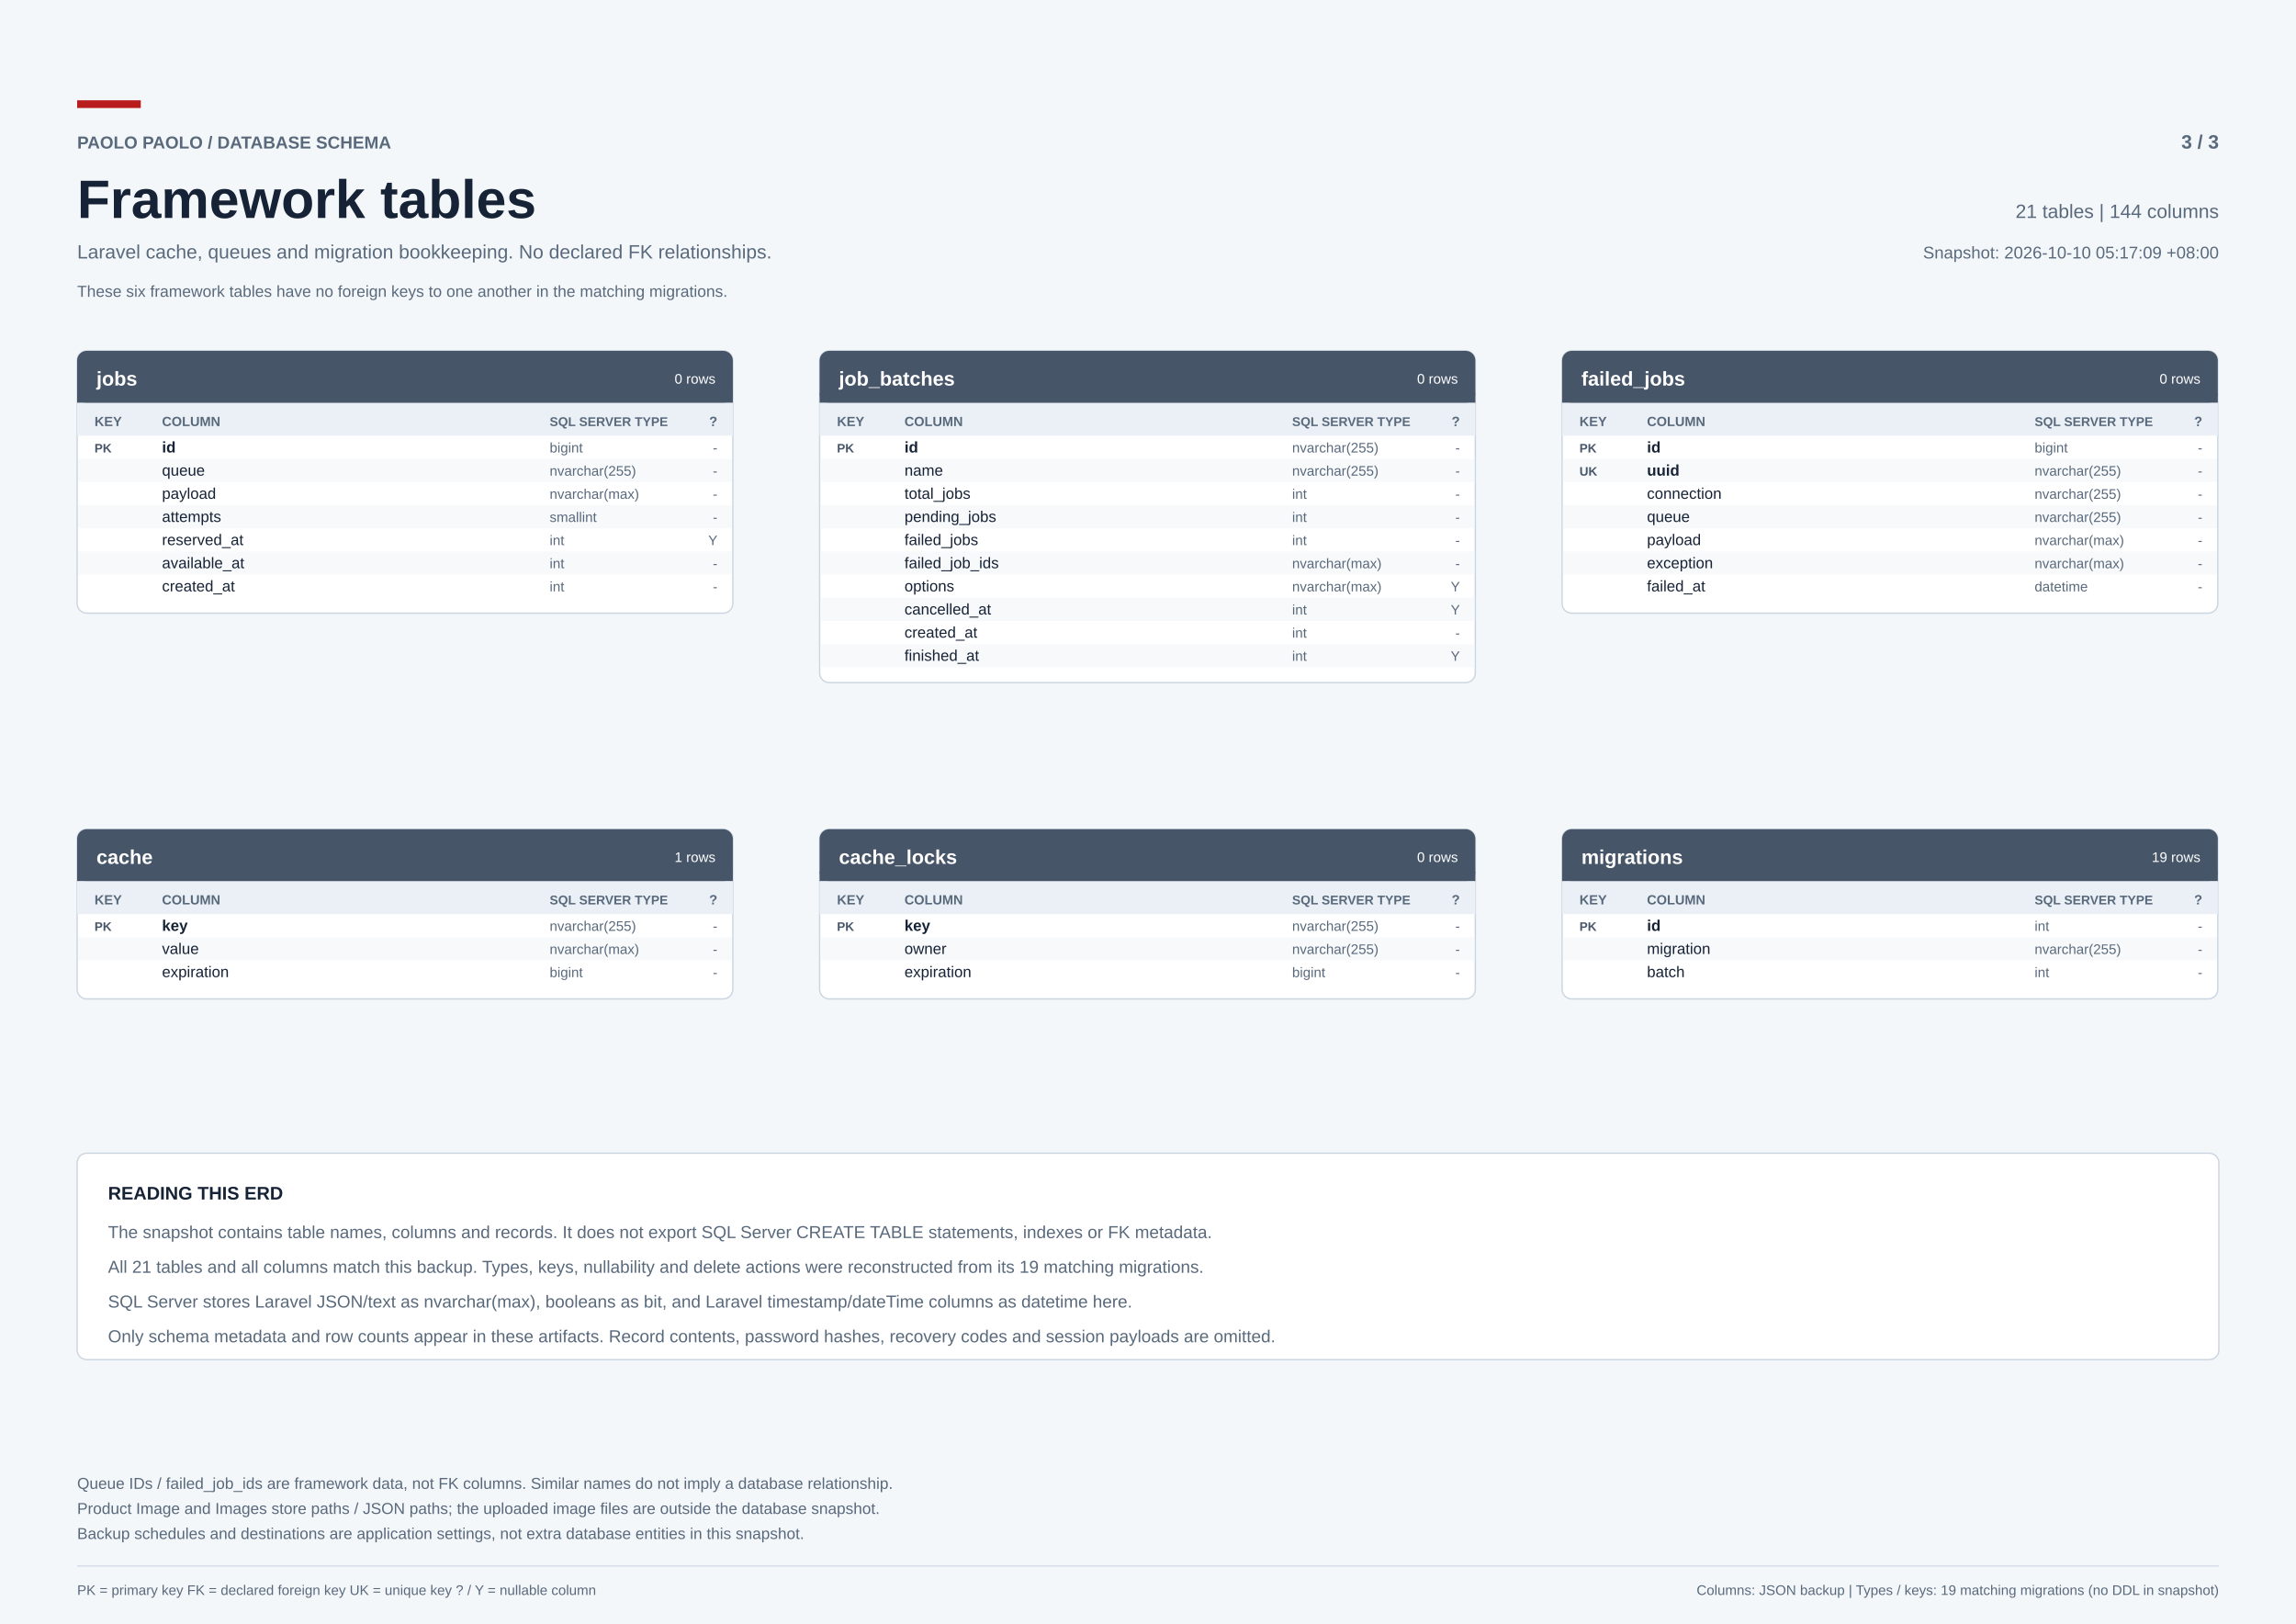
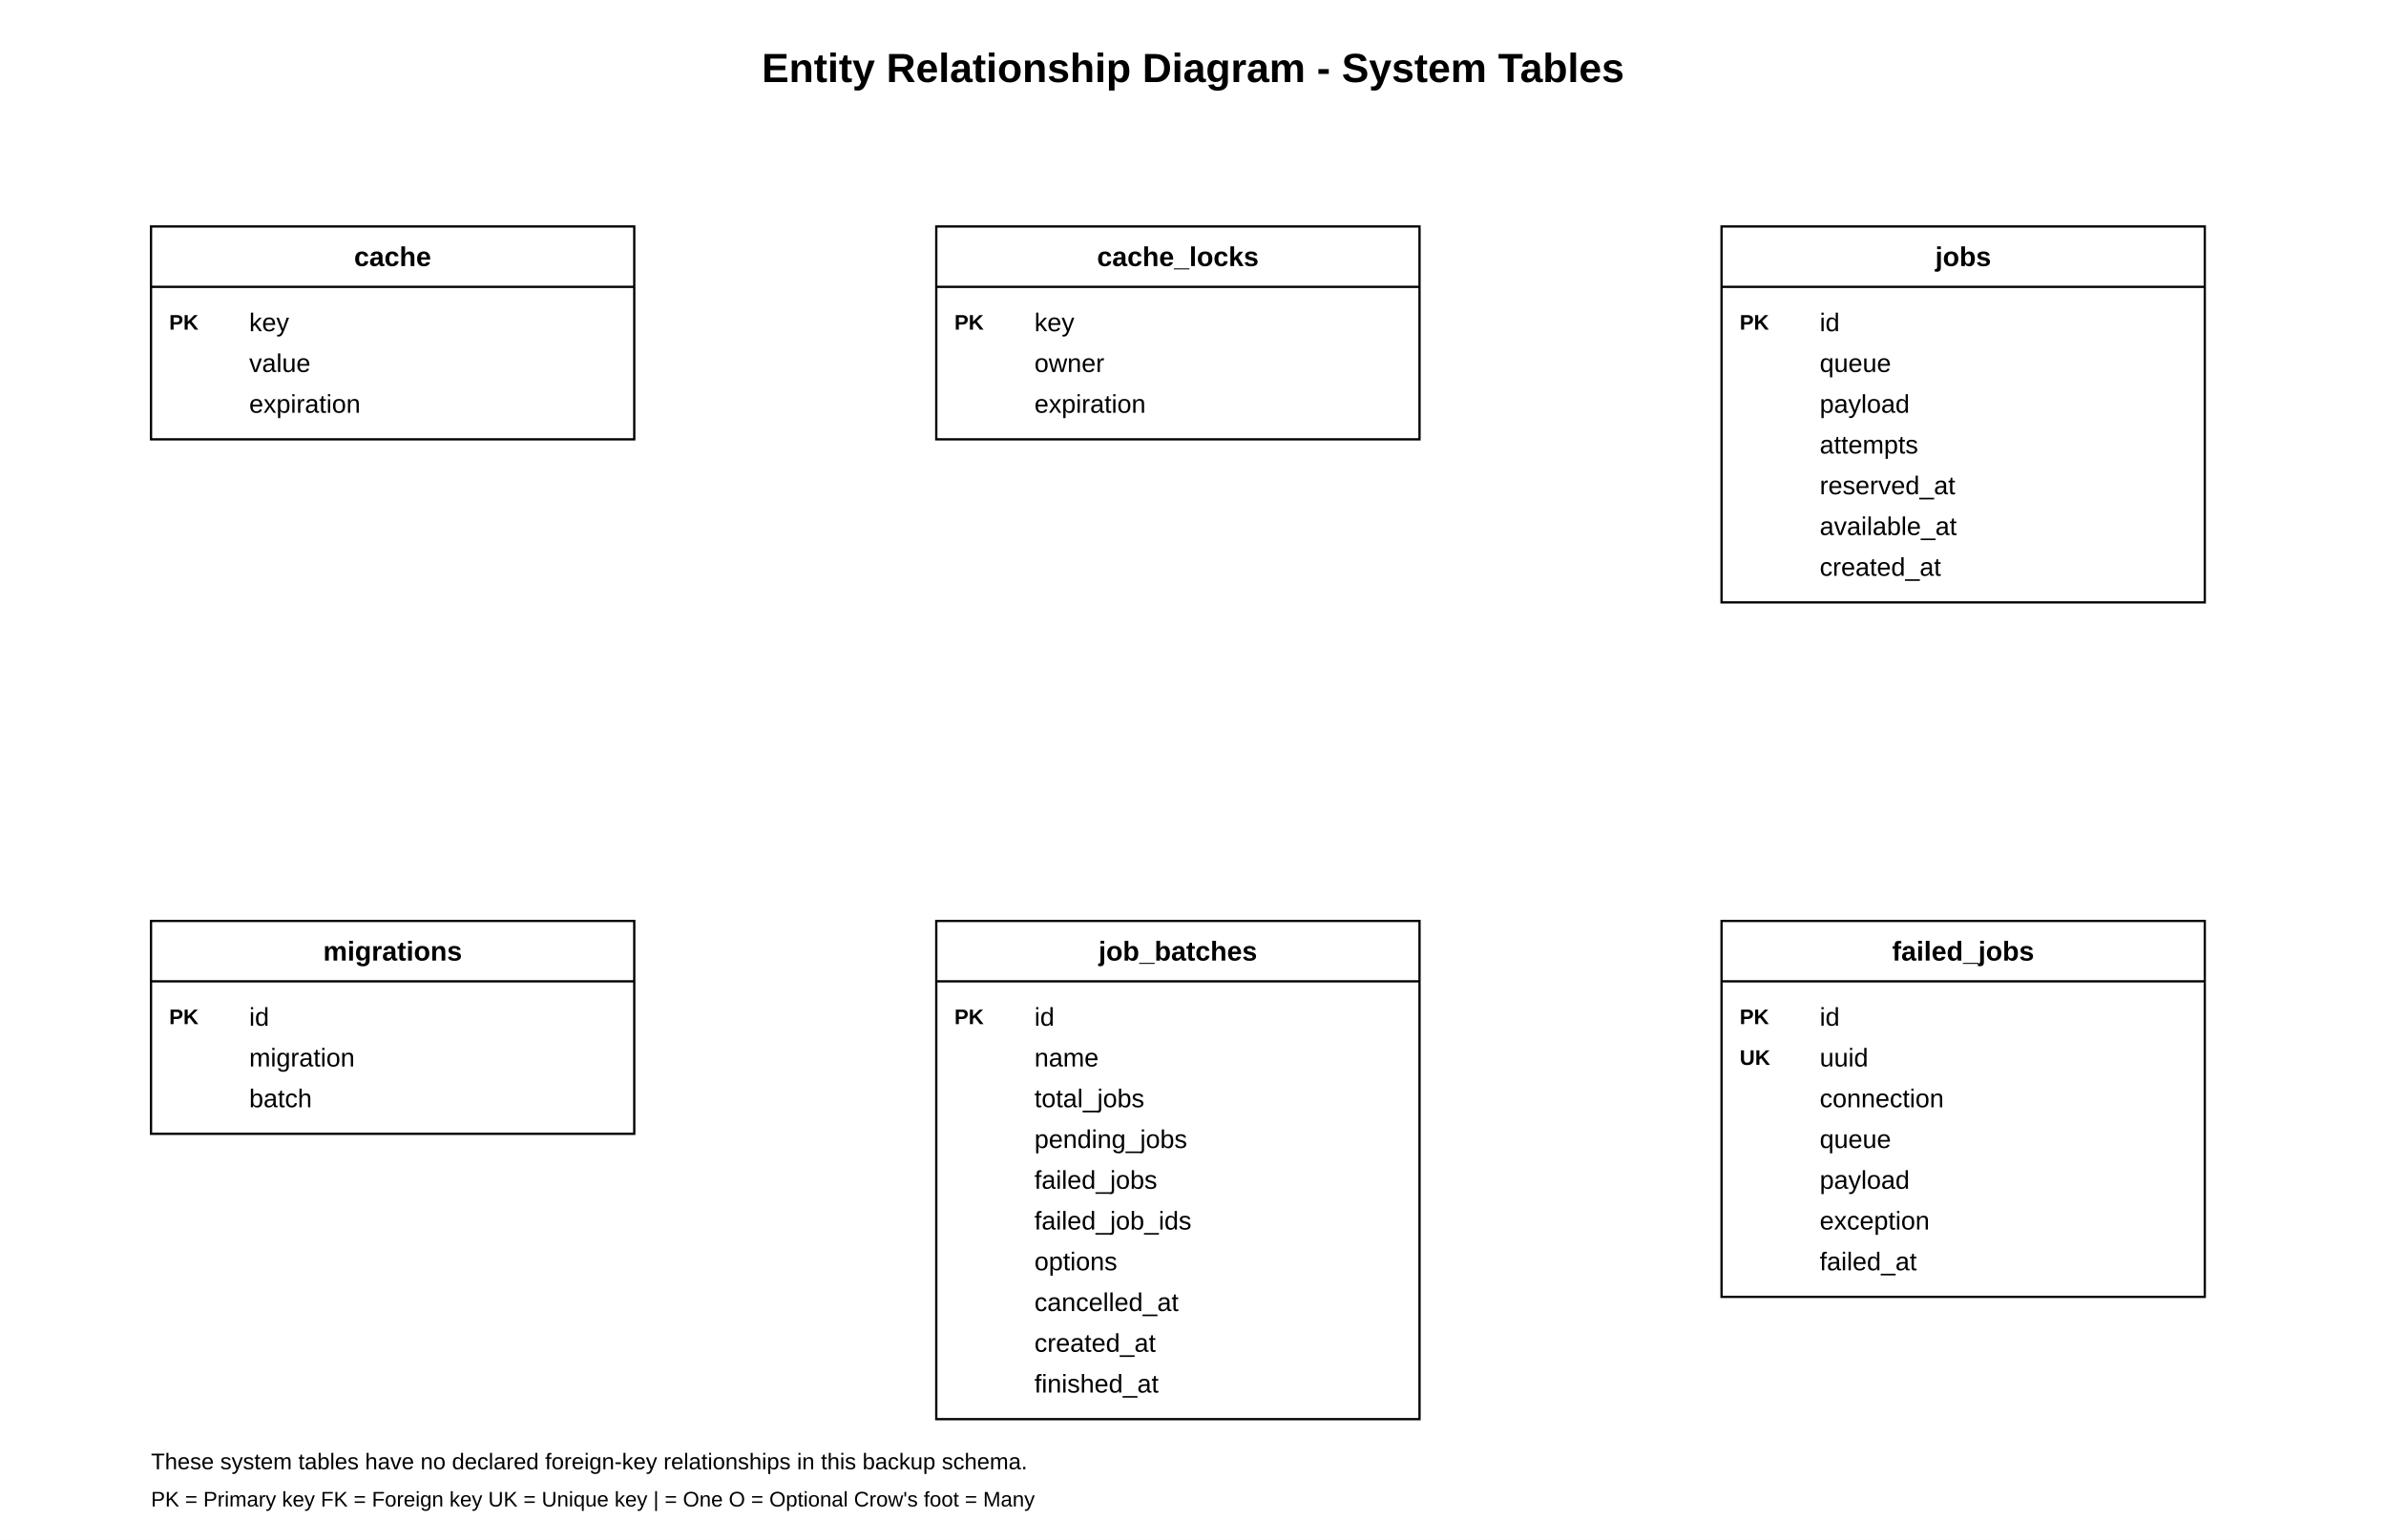
- <svg xmlns="http://www.w3.org/2000/svg" width="1190.551" height="841.89" viewBox="0 0 1190.551 841.89" role="img">
-   <rect x="0" y="0.0" width="1190.551" height="841.89" rx="0" fill="#f4f7fa" stroke="none" stroke-width="0.7" />
-   <rect x="40" y="52.0" width="33" height="4" rx="0" fill="#b91c1c" stroke="none" stroke-width="0.7" />
-   <text x="40" y="77.0" font-family="Arial, Helvetica, sans-serif" font-size="9" font-weight="700" text-anchor="start" fill="#59697c">PAOLO PAOLO  /  DATABASE SCHEMA</text>
-   <text x="40" y="113.0" font-family="Arial, Helvetica, sans-serif" font-size="28" font-weight="700" text-anchor="start" fill="#162235">Framework tables</text>
-   <text x="40" y="134.0" font-family="Arial, Helvetica, sans-serif" font-size="10" font-weight="400" text-anchor="start" fill="#59697c">Laravel cache, queues and migration bookkeeping. No declared FK relationships.</text>
-   <text x="1150.551" y="77.0" font-family="Arial, Helvetica, sans-serif" font-size="10" font-weight="700" text-anchor="end" fill="#59697c">3 / 3</text>
-   <text x="1150.551" y="113.0" font-family="Arial, Helvetica, sans-serif" font-size="10" font-weight="400" text-anchor="end" fill="#59697c">21 tables  |  144 columns</text>
-   <text x="1150.551" y="134.0" font-family="Arial, Helvetica, sans-serif" font-size="8.8" font-weight="400" text-anchor="end" fill="#59697c">Snapshot: 2026-10-10 05:17:09 +08:00</text>
-   <rect x="40" y="181.89" width="340" height="136" rx="5" fill="#ffffff" stroke="#cbd5e1" stroke-width="0.7" />
-   <rect x="40" y="181.89" width="340" height="27" rx="5" fill="#475569" stroke="none" stroke-width="0.7" />
-   <rect x="40" y="203.89" width="340" height="5" rx="0" fill="#475569" stroke="none" stroke-width="0.7" />
-   <text x="50" y="199.89" font-family="Arial, Helvetica, sans-serif" font-size="10.3" font-weight="700" text-anchor="start" fill="#ffffff">jobs</text>
-   <text x="371" y="198.89" font-family="Arial, Helvetica, sans-serif" font-size="7.2" font-weight="400" text-anchor="end" fill="#ffffff">0 rows</text>
-   <rect x="40" y="208.89" width="340" height="17" rx="0" fill="#eaf0f6" stroke="none" stroke-width="0.7" />
-   <text x="49" y="220.89" font-family="Arial, Helvetica, sans-serif" font-size="6.9" font-weight="700" text-anchor="start" fill="#59697c">KEY</text>
-   <text x="84" y="220.89" font-family="Arial, Helvetica, sans-serif" font-size="6.9" font-weight="700" text-anchor="start" fill="#59697c">COLUMN</text>
-   <text x="285" y="220.89" font-family="Arial, Helvetica, sans-serif" font-size="6.6" font-weight="700" text-anchor="start" fill="#59697c">SQL SERVER TYPE</text>
-   <text x="372" y="220.89" font-family="Arial, Helvetica, sans-serif" font-size="7" font-weight="700" text-anchor="end" fill="#59697c">?</text>
-   <text x="49" y="234.59" font-family="Arial, Helvetica, sans-serif" font-size="6.4" font-weight="700" text-anchor="start" fill="#475569">PK</text>
-   <text x="84" y="234.59" font-family="Arial, Helvetica, sans-serif" font-size="8.0" font-weight="700" text-anchor="start" fill="#162235">id</text>
-   <text x="285" y="234.59" font-family="Arial, Helvetica, sans-serif" font-size="7.2" font-weight="400" text-anchor="start" fill="#59697c">bigint</text>
-   <text x="372" y="234.59" font-family="Arial, Helvetica, sans-serif" font-size="7.1" font-weight="400" text-anchor="end" fill="#59697c">-</text>
-   <rect x="40.5" y="237.89" width="339" height="12" rx="0" fill="#f7f9fb" stroke="none" stroke-width="0.7" />
-   <text x="49" y="246.59" font-family="Arial, Helvetica, sans-serif" font-size="6.4" font-weight="700" text-anchor="start" fill="#475569" />
-   <text x="84" y="246.59" font-family="Arial, Helvetica, sans-serif" font-size="8.0" font-weight="400" text-anchor="start" fill="#162235">queue</text>
-   <text x="285" y="246.59" font-family="Arial, Helvetica, sans-serif" font-size="7.2" font-weight="400" text-anchor="start" fill="#59697c">nvarchar(255)</text>
-   <text x="372" y="246.59" font-family="Arial, Helvetica, sans-serif" font-size="7.1" font-weight="400" text-anchor="end" fill="#59697c">-</text>
-   <text x="49" y="258.59" font-family="Arial, Helvetica, sans-serif" font-size="6.4" font-weight="700" text-anchor="start" fill="#475569" />
-   <text x="84" y="258.59" font-family="Arial, Helvetica, sans-serif" font-size="8.0" font-weight="400" text-anchor="start" fill="#162235">payload</text>
-   <text x="285" y="258.59" font-family="Arial, Helvetica, sans-serif" font-size="7.2" font-weight="400" text-anchor="start" fill="#59697c">nvarchar(max)</text>
-   <text x="372" y="258.59" font-family="Arial, Helvetica, sans-serif" font-size="7.1" font-weight="400" text-anchor="end" fill="#59697c">-</text>
-   <rect x="40.5" y="261.89" width="339" height="12" rx="0" fill="#f7f9fb" stroke="none" stroke-width="0.7" />
-   <text x="49" y="270.59" font-family="Arial, Helvetica, sans-serif" font-size="6.4" font-weight="700" text-anchor="start" fill="#475569" />
-   <text x="84" y="270.59" font-family="Arial, Helvetica, sans-serif" font-size="8.0" font-weight="400" text-anchor="start" fill="#162235">attempts</text>
-   <text x="285" y="270.59" font-family="Arial, Helvetica, sans-serif" font-size="7.2" font-weight="400" text-anchor="start" fill="#59697c">smallint</text>
-   <text x="372" y="270.59" font-family="Arial, Helvetica, sans-serif" font-size="7.1" font-weight="400" text-anchor="end" fill="#59697c">-</text>
-   <text x="49" y="282.59" font-family="Arial, Helvetica, sans-serif" font-size="6.4" font-weight="700" text-anchor="start" fill="#475569" />
-   <text x="84" y="282.59" font-family="Arial, Helvetica, sans-serif" font-size="8.0" font-weight="400" text-anchor="start" fill="#162235">reserved_at</text>
-   <text x="285" y="282.59" font-family="Arial, Helvetica, sans-serif" font-size="7.2" font-weight="400" text-anchor="start" fill="#59697c">int</text>
-   <text x="372" y="282.59" font-family="Arial, Helvetica, sans-serif" font-size="7.1" font-weight="400" text-anchor="end" fill="#59697c">Y</text>
-   <rect x="40.5" y="285.89" width="339" height="12" rx="0" fill="#f7f9fb" stroke="none" stroke-width="0.7" />
-   <text x="49" y="294.59" font-family="Arial, Helvetica, sans-serif" font-size="6.4" font-weight="700" text-anchor="start" fill="#475569" />
-   <text x="84" y="294.59" font-family="Arial, Helvetica, sans-serif" font-size="8.0" font-weight="400" text-anchor="start" fill="#162235">available_at</text>
-   <text x="285" y="294.59" font-family="Arial, Helvetica, sans-serif" font-size="7.2" font-weight="400" text-anchor="start" fill="#59697c">int</text>
-   <text x="372" y="294.59" font-family="Arial, Helvetica, sans-serif" font-size="7.1" font-weight="400" text-anchor="end" fill="#59697c">-</text>
-   <text x="49" y="306.59" font-family="Arial, Helvetica, sans-serif" font-size="6.4" font-weight="700" text-anchor="start" fill="#475569" />
-   <text x="84" y="306.59" font-family="Arial, Helvetica, sans-serif" font-size="8.0" font-weight="400" text-anchor="start" fill="#162235">created_at</text>
-   <text x="285" y="306.59" font-family="Arial, Helvetica, sans-serif" font-size="7.2" font-weight="400" text-anchor="start" fill="#59697c">int</text>
-   <text x="372" y="306.59" font-family="Arial, Helvetica, sans-serif" font-size="7.1" font-weight="400" text-anchor="end" fill="#59697c">-</text>
-   <rect x="425" y="181.89" width="340" height="172" rx="5" fill="#ffffff" stroke="#cbd5e1" stroke-width="0.7" />
-   <rect x="425" y="181.89" width="340" height="27" rx="5" fill="#475569" stroke="none" stroke-width="0.7" />
-   <rect x="425" y="203.89" width="340" height="5" rx="0" fill="#475569" stroke="none" stroke-width="0.7" />
-   <text x="435" y="199.89" font-family="Arial, Helvetica, sans-serif" font-size="10.3" font-weight="700" text-anchor="start" fill="#ffffff">job_batches</text>
-   <text x="756" y="198.89" font-family="Arial, Helvetica, sans-serif" font-size="7.2" font-weight="400" text-anchor="end" fill="#ffffff">0 rows</text>
-   <rect x="425" y="208.89" width="340" height="17" rx="0" fill="#eaf0f6" stroke="none" stroke-width="0.7" />
-   <text x="434" y="220.89" font-family="Arial, Helvetica, sans-serif" font-size="6.9" font-weight="700" text-anchor="start" fill="#59697c">KEY</text>
-   <text x="469" y="220.89" font-family="Arial, Helvetica, sans-serif" font-size="6.9" font-weight="700" text-anchor="start" fill="#59697c">COLUMN</text>
-   <text x="670" y="220.89" font-family="Arial, Helvetica, sans-serif" font-size="6.6" font-weight="700" text-anchor="start" fill="#59697c">SQL SERVER TYPE</text>
-   <text x="757" y="220.89" font-family="Arial, Helvetica, sans-serif" font-size="7" font-weight="700" text-anchor="end" fill="#59697c">?</text>
-   <text x="434" y="234.59" font-family="Arial, Helvetica, sans-serif" font-size="6.4" font-weight="700" text-anchor="start" fill="#475569">PK</text>
-   <text x="469" y="234.59" font-family="Arial, Helvetica, sans-serif" font-size="8.0" font-weight="700" text-anchor="start" fill="#162235">id</text>
-   <text x="670" y="234.59" font-family="Arial, Helvetica, sans-serif" font-size="7.2" font-weight="400" text-anchor="start" fill="#59697c">nvarchar(255)</text>
-   <text x="757" y="234.59" font-family="Arial, Helvetica, sans-serif" font-size="7.1" font-weight="400" text-anchor="end" fill="#59697c">-</text>
-   <rect x="425.5" y="237.89" width="339" height="12" rx="0" fill="#f7f9fb" stroke="none" stroke-width="0.7" />
-   <text x="434" y="246.59" font-family="Arial, Helvetica, sans-serif" font-size="6.4" font-weight="700" text-anchor="start" fill="#475569" />
-   <text x="469" y="246.59" font-family="Arial, Helvetica, sans-serif" font-size="8.0" font-weight="400" text-anchor="start" fill="#162235">name</text>
-   <text x="670" y="246.59" font-family="Arial, Helvetica, sans-serif" font-size="7.2" font-weight="400" text-anchor="start" fill="#59697c">nvarchar(255)</text>
-   <text x="757" y="246.59" font-family="Arial, Helvetica, sans-serif" font-size="7.1" font-weight="400" text-anchor="end" fill="#59697c">-</text>
-   <text x="434" y="258.59" font-family="Arial, Helvetica, sans-serif" font-size="6.4" font-weight="700" text-anchor="start" fill="#475569" />
-   <text x="469" y="258.59" font-family="Arial, Helvetica, sans-serif" font-size="8.0" font-weight="400" text-anchor="start" fill="#162235">total_jobs</text>
-   <text x="670" y="258.59" font-family="Arial, Helvetica, sans-serif" font-size="7.2" font-weight="400" text-anchor="start" fill="#59697c">int</text>
-   <text x="757" y="258.59" font-family="Arial, Helvetica, sans-serif" font-size="7.1" font-weight="400" text-anchor="end" fill="#59697c">-</text>
-   <rect x="425.5" y="261.89" width="339" height="12" rx="0" fill="#f7f9fb" stroke="none" stroke-width="0.7" />
-   <text x="434" y="270.59" font-family="Arial, Helvetica, sans-serif" font-size="6.4" font-weight="700" text-anchor="start" fill="#475569" />
-   <text x="469" y="270.59" font-family="Arial, Helvetica, sans-serif" font-size="8.0" font-weight="400" text-anchor="start" fill="#162235">pending_jobs</text>
-   <text x="670" y="270.59" font-family="Arial, Helvetica, sans-serif" font-size="7.2" font-weight="400" text-anchor="start" fill="#59697c">int</text>
-   <text x="757" y="270.59" font-family="Arial, Helvetica, sans-serif" font-size="7.1" font-weight="400" text-anchor="end" fill="#59697c">-</text>
-   <text x="434" y="282.59" font-family="Arial, Helvetica, sans-serif" font-size="6.4" font-weight="700" text-anchor="start" fill="#475569" />
-   <text x="469" y="282.59" font-family="Arial, Helvetica, sans-serif" font-size="8.0" font-weight="400" text-anchor="start" fill="#162235">failed_jobs</text>
-   <text x="670" y="282.59" font-family="Arial, Helvetica, sans-serif" font-size="7.2" font-weight="400" text-anchor="start" fill="#59697c">int</text>
-   <text x="757" y="282.59" font-family="Arial, Helvetica, sans-serif" font-size="7.1" font-weight="400" text-anchor="end" fill="#59697c">-</text>
-   <rect x="425.5" y="285.89" width="339" height="12" rx="0" fill="#f7f9fb" stroke="none" stroke-width="0.7" />
-   <text x="434" y="294.59" font-family="Arial, Helvetica, sans-serif" font-size="6.4" font-weight="700" text-anchor="start" fill="#475569" />
-   <text x="469" y="294.59" font-family="Arial, Helvetica, sans-serif" font-size="8.0" font-weight="400" text-anchor="start" fill="#162235">failed_job_ids</text>
-   <text x="670" y="294.59" font-family="Arial, Helvetica, sans-serif" font-size="7.2" font-weight="400" text-anchor="start" fill="#59697c">nvarchar(max)</text>
-   <text x="757" y="294.59" font-family="Arial, Helvetica, sans-serif" font-size="7.1" font-weight="400" text-anchor="end" fill="#59697c">-</text>
-   <text x="434" y="306.59" font-family="Arial, Helvetica, sans-serif" font-size="6.4" font-weight="700" text-anchor="start" fill="#475569" />
-   <text x="469" y="306.59" font-family="Arial, Helvetica, sans-serif" font-size="8.0" font-weight="400" text-anchor="start" fill="#162235">options</text>
-   <text x="670" y="306.59" font-family="Arial, Helvetica, sans-serif" font-size="7.2" font-weight="400" text-anchor="start" fill="#59697c">nvarchar(max)</text>
-   <text x="757" y="306.59" font-family="Arial, Helvetica, sans-serif" font-size="7.1" font-weight="400" text-anchor="end" fill="#59697c">Y</text>
-   <rect x="425.5" y="309.89" width="339" height="12" rx="0" fill="#f7f9fb" stroke="none" stroke-width="0.7" />
-   <text x="434" y="318.59" font-family="Arial, Helvetica, sans-serif" font-size="6.4" font-weight="700" text-anchor="start" fill="#475569" />
-   <text x="469" y="318.59" font-family="Arial, Helvetica, sans-serif" font-size="8.0" font-weight="400" text-anchor="start" fill="#162235">cancelled_at</text>
-   <text x="670" y="318.59" font-family="Arial, Helvetica, sans-serif" font-size="7.2" font-weight="400" text-anchor="start" fill="#59697c">int</text>
-   <text x="757" y="318.59" font-family="Arial, Helvetica, sans-serif" font-size="7.1" font-weight="400" text-anchor="end" fill="#59697c">Y</text>
-   <text x="434" y="330.59" font-family="Arial, Helvetica, sans-serif" font-size="6.4" font-weight="700" text-anchor="start" fill="#475569" />
-   <text x="469" y="330.59" font-family="Arial, Helvetica, sans-serif" font-size="8.0" font-weight="400" text-anchor="start" fill="#162235">created_at</text>
-   <text x="670" y="330.59" font-family="Arial, Helvetica, sans-serif" font-size="7.2" font-weight="400" text-anchor="start" fill="#59697c">int</text>
-   <text x="757" y="330.59" font-family="Arial, Helvetica, sans-serif" font-size="7.1" font-weight="400" text-anchor="end" fill="#59697c">-</text>
-   <rect x="425.5" y="333.89" width="339" height="12" rx="0" fill="#f7f9fb" stroke="none" stroke-width="0.7" />
-   <text x="434" y="342.59" font-family="Arial, Helvetica, sans-serif" font-size="6.4" font-weight="700" text-anchor="start" fill="#475569" />
-   <text x="469" y="342.59" font-family="Arial, Helvetica, sans-serif" font-size="8.0" font-weight="400" text-anchor="start" fill="#162235">finished_at</text>
-   <text x="670" y="342.59" font-family="Arial, Helvetica, sans-serif" font-size="7.2" font-weight="400" text-anchor="start" fill="#59697c">int</text>
-   <text x="757" y="342.59" font-family="Arial, Helvetica, sans-serif" font-size="7.1" font-weight="400" text-anchor="end" fill="#59697c">Y</text>
-   <rect x="810" y="181.89" width="340" height="136" rx="5" fill="#ffffff" stroke="#cbd5e1" stroke-width="0.7" />
-   <rect x="810" y="181.89" width="340" height="27" rx="5" fill="#475569" stroke="none" stroke-width="0.7" />
-   <rect x="810" y="203.89" width="340" height="5" rx="0" fill="#475569" stroke="none" stroke-width="0.7" />
-   <text x="820" y="199.89" font-family="Arial, Helvetica, sans-serif" font-size="10.3" font-weight="700" text-anchor="start" fill="#ffffff">failed_jobs</text>
-   <text x="1141" y="198.89" font-family="Arial, Helvetica, sans-serif" font-size="7.2" font-weight="400" text-anchor="end" fill="#ffffff">0 rows</text>
-   <rect x="810" y="208.89" width="340" height="17" rx="0" fill="#eaf0f6" stroke="none" stroke-width="0.7" />
-   <text x="819" y="220.89" font-family="Arial, Helvetica, sans-serif" font-size="6.9" font-weight="700" text-anchor="start" fill="#59697c">KEY</text>
-   <text x="854" y="220.89" font-family="Arial, Helvetica, sans-serif" font-size="6.9" font-weight="700" text-anchor="start" fill="#59697c">COLUMN</text>
-   <text x="1055" y="220.89" font-family="Arial, Helvetica, sans-serif" font-size="6.6" font-weight="700" text-anchor="start" fill="#59697c">SQL SERVER TYPE</text>
-   <text x="1142" y="220.89" font-family="Arial, Helvetica, sans-serif" font-size="7" font-weight="700" text-anchor="end" fill="#59697c">?</text>
-   <text x="819" y="234.59" font-family="Arial, Helvetica, sans-serif" font-size="6.4" font-weight="700" text-anchor="start" fill="#475569">PK</text>
-   <text x="854" y="234.59" font-family="Arial, Helvetica, sans-serif" font-size="8.0" font-weight="700" text-anchor="start" fill="#162235">id</text>
-   <text x="1055" y="234.59" font-family="Arial, Helvetica, sans-serif" font-size="7.2" font-weight="400" text-anchor="start" fill="#59697c">bigint</text>
-   <text x="1142" y="234.59" font-family="Arial, Helvetica, sans-serif" font-size="7.1" font-weight="400" text-anchor="end" fill="#59697c">-</text>
-   <rect x="810.5" y="237.89" width="339" height="12" rx="0" fill="#f7f9fb" stroke="none" stroke-width="0.7" />
-   <text x="819" y="246.59" font-family="Arial, Helvetica, sans-serif" font-size="6.4" font-weight="700" text-anchor="start" fill="#475569">UK</text>
-   <text x="854" y="246.59" font-family="Arial, Helvetica, sans-serif" font-size="8.0" font-weight="700" text-anchor="start" fill="#162235">uuid</text>
-   <text x="1055" y="246.59" font-family="Arial, Helvetica, sans-serif" font-size="7.2" font-weight="400" text-anchor="start" fill="#59697c">nvarchar(255)</text>
-   <text x="1142" y="246.59" font-family="Arial, Helvetica, sans-serif" font-size="7.1" font-weight="400" text-anchor="end" fill="#59697c">-</text>
-   <text x="819" y="258.59" font-family="Arial, Helvetica, sans-serif" font-size="6.4" font-weight="700" text-anchor="start" fill="#475569" />
-   <text x="854" y="258.59" font-family="Arial, Helvetica, sans-serif" font-size="8.0" font-weight="400" text-anchor="start" fill="#162235">connection</text>
-   <text x="1055" y="258.59" font-family="Arial, Helvetica, sans-serif" font-size="7.2" font-weight="400" text-anchor="start" fill="#59697c">nvarchar(255)</text>
-   <text x="1142" y="258.59" font-family="Arial, Helvetica, sans-serif" font-size="7.1" font-weight="400" text-anchor="end" fill="#59697c">-</text>
-   <rect x="810.5" y="261.89" width="339" height="12" rx="0" fill="#f7f9fb" stroke="none" stroke-width="0.7" />
-   <text x="819" y="270.59" font-family="Arial, Helvetica, sans-serif" font-size="6.4" font-weight="700" text-anchor="start" fill="#475569" />
-   <text x="854" y="270.59" font-family="Arial, Helvetica, sans-serif" font-size="8.0" font-weight="400" text-anchor="start" fill="#162235">queue</text>
-   <text x="1055" y="270.59" font-family="Arial, Helvetica, sans-serif" font-size="7.2" font-weight="400" text-anchor="start" fill="#59697c">nvarchar(255)</text>
-   <text x="1142" y="270.59" font-family="Arial, Helvetica, sans-serif" font-size="7.1" font-weight="400" text-anchor="end" fill="#59697c">-</text>
-   <text x="819" y="282.59" font-family="Arial, Helvetica, sans-serif" font-size="6.4" font-weight="700" text-anchor="start" fill="#475569" />
-   <text x="854" y="282.59" font-family="Arial, Helvetica, sans-serif" font-size="8.0" font-weight="400" text-anchor="start" fill="#162235">payload</text>
-   <text x="1055" y="282.59" font-family="Arial, Helvetica, sans-serif" font-size="7.2" font-weight="400" text-anchor="start" fill="#59697c">nvarchar(max)</text>
-   <text x="1142" y="282.59" font-family="Arial, Helvetica, sans-serif" font-size="7.1" font-weight="400" text-anchor="end" fill="#59697c">-</text>
-   <rect x="810.5" y="285.89" width="339" height="12" rx="0" fill="#f7f9fb" stroke="none" stroke-width="0.7" />
-   <text x="819" y="294.59" font-family="Arial, Helvetica, sans-serif" font-size="6.4" font-weight="700" text-anchor="start" fill="#475569" />
-   <text x="854" y="294.59" font-family="Arial, Helvetica, sans-serif" font-size="8.0" font-weight="400" text-anchor="start" fill="#162235">exception</text>
-   <text x="1055" y="294.59" font-family="Arial, Helvetica, sans-serif" font-size="7.2" font-weight="400" text-anchor="start" fill="#59697c">nvarchar(max)</text>
-   <text x="1142" y="294.59" font-family="Arial, Helvetica, sans-serif" font-size="7.1" font-weight="400" text-anchor="end" fill="#59697c">-</text>
-   <text x="819" y="306.59" font-family="Arial, Helvetica, sans-serif" font-size="6.4" font-weight="700" text-anchor="start" fill="#475569" />
-   <text x="854" y="306.59" font-family="Arial, Helvetica, sans-serif" font-size="8.0" font-weight="400" text-anchor="start" fill="#162235">failed_at</text>
-   <text x="1055" y="306.59" font-family="Arial, Helvetica, sans-serif" font-size="7.2" font-weight="400" text-anchor="start" fill="#59697c">datetime</text>
-   <text x="1142" y="306.59" font-family="Arial, Helvetica, sans-serif" font-size="7.1" font-weight="400" text-anchor="end" fill="#59697c">-</text>
-   <rect x="40" y="429.89" width="340" height="88" rx="5" fill="#ffffff" stroke="#cbd5e1" stroke-width="0.7" />
-   <rect x="40" y="429.89" width="340" height="27" rx="5" fill="#475569" stroke="none" stroke-width="0.7" />
-   <rect x="40" y="451.89" width="340" height="5" rx="0" fill="#475569" stroke="none" stroke-width="0.7" />
-   <text x="50" y="447.89" font-family="Arial, Helvetica, sans-serif" font-size="10.3" font-weight="700" text-anchor="start" fill="#ffffff">cache</text>
-   <text x="371" y="446.89" font-family="Arial, Helvetica, sans-serif" font-size="7.2" font-weight="400" text-anchor="end" fill="#ffffff">1 rows</text>
-   <rect x="40" y="456.89" width="340" height="17" rx="0" fill="#eaf0f6" stroke="none" stroke-width="0.7" />
-   <text x="49" y="468.89" font-family="Arial, Helvetica, sans-serif" font-size="6.9" font-weight="700" text-anchor="start" fill="#59697c">KEY</text>
-   <text x="84" y="468.89" font-family="Arial, Helvetica, sans-serif" font-size="6.9" font-weight="700" text-anchor="start" fill="#59697c">COLUMN</text>
-   <text x="285" y="468.89" font-family="Arial, Helvetica, sans-serif" font-size="6.6" font-weight="700" text-anchor="start" fill="#59697c">SQL SERVER TYPE</text>
-   <text x="372" y="468.89" font-family="Arial, Helvetica, sans-serif" font-size="7" font-weight="700" text-anchor="end" fill="#59697c">?</text>
-   <text x="49" y="482.59" font-family="Arial, Helvetica, sans-serif" font-size="6.4" font-weight="700" text-anchor="start" fill="#475569">PK</text>
-   <text x="84" y="482.59" font-family="Arial, Helvetica, sans-serif" font-size="8.0" font-weight="700" text-anchor="start" fill="#162235">key</text>
-   <text x="285" y="482.59" font-family="Arial, Helvetica, sans-serif" font-size="7.2" font-weight="400" text-anchor="start" fill="#59697c">nvarchar(255)</text>
-   <text x="372" y="482.59" font-family="Arial, Helvetica, sans-serif" font-size="7.1" font-weight="400" text-anchor="end" fill="#59697c">-</text>
-   <rect x="40.5" y="485.89" width="339" height="12" rx="0" fill="#f7f9fb" stroke="none" stroke-width="0.7" />
-   <text x="49" y="494.59" font-family="Arial, Helvetica, sans-serif" font-size="6.4" font-weight="700" text-anchor="start" fill="#475569" />
-   <text x="84" y="494.59" font-family="Arial, Helvetica, sans-serif" font-size="8.0" font-weight="400" text-anchor="start" fill="#162235">value</text>
-   <text x="285" y="494.59" font-family="Arial, Helvetica, sans-serif" font-size="7.2" font-weight="400" text-anchor="start" fill="#59697c">nvarchar(max)</text>
-   <text x="372" y="494.59" font-family="Arial, Helvetica, sans-serif" font-size="7.1" font-weight="400" text-anchor="end" fill="#59697c">-</text>
-   <text x="49" y="506.59" font-family="Arial, Helvetica, sans-serif" font-size="6.4" font-weight="700" text-anchor="start" fill="#475569" />
-   <text x="84" y="506.59" font-family="Arial, Helvetica, sans-serif" font-size="8.0" font-weight="400" text-anchor="start" fill="#162235">expiration</text>
-   <text x="285" y="506.59" font-family="Arial, Helvetica, sans-serif" font-size="7.2" font-weight="400" text-anchor="start" fill="#59697c">bigint</text>
-   <text x="372" y="506.59" font-family="Arial, Helvetica, sans-serif" font-size="7.1" font-weight="400" text-anchor="end" fill="#59697c">-</text>
-   <rect x="425" y="429.89" width="340" height="88" rx="5" fill="#ffffff" stroke="#cbd5e1" stroke-width="0.7" />
-   <rect x="425" y="429.89" width="340" height="27" rx="5" fill="#475569" stroke="none" stroke-width="0.7" />
-   <rect x="425" y="451.89" width="340" height="5" rx="0" fill="#475569" stroke="none" stroke-width="0.7" />
-   <text x="435" y="447.89" font-family="Arial, Helvetica, sans-serif" font-size="10.3" font-weight="700" text-anchor="start" fill="#ffffff">cache_locks</text>
-   <text x="756" y="446.89" font-family="Arial, Helvetica, sans-serif" font-size="7.2" font-weight="400" text-anchor="end" fill="#ffffff">0 rows</text>
-   <rect x="425" y="456.89" width="340" height="17" rx="0" fill="#eaf0f6" stroke="none" stroke-width="0.7" />
-   <text x="434" y="468.89" font-family="Arial, Helvetica, sans-serif" font-size="6.9" font-weight="700" text-anchor="start" fill="#59697c">KEY</text>
-   <text x="469" y="468.89" font-family="Arial, Helvetica, sans-serif" font-size="6.9" font-weight="700" text-anchor="start" fill="#59697c">COLUMN</text>
-   <text x="670" y="468.89" font-family="Arial, Helvetica, sans-serif" font-size="6.6" font-weight="700" text-anchor="start" fill="#59697c">SQL SERVER TYPE</text>
-   <text x="757" y="468.89" font-family="Arial, Helvetica, sans-serif" font-size="7" font-weight="700" text-anchor="end" fill="#59697c">?</text>
-   <text x="434" y="482.59" font-family="Arial, Helvetica, sans-serif" font-size="6.4" font-weight="700" text-anchor="start" fill="#475569">PK</text>
-   <text x="469" y="482.59" font-family="Arial, Helvetica, sans-serif" font-size="8.0" font-weight="700" text-anchor="start" fill="#162235">key</text>
-   <text x="670" y="482.59" font-family="Arial, Helvetica, sans-serif" font-size="7.2" font-weight="400" text-anchor="start" fill="#59697c">nvarchar(255)</text>
-   <text x="757" y="482.59" font-family="Arial, Helvetica, sans-serif" font-size="7.1" font-weight="400" text-anchor="end" fill="#59697c">-</text>
-   <rect x="425.5" y="485.89" width="339" height="12" rx="0" fill="#f7f9fb" stroke="none" stroke-width="0.7" />
-   <text x="434" y="494.59" font-family="Arial, Helvetica, sans-serif" font-size="6.4" font-weight="700" text-anchor="start" fill="#475569" />
-   <text x="469" y="494.59" font-family="Arial, Helvetica, sans-serif" font-size="8.0" font-weight="400" text-anchor="start" fill="#162235">owner</text>
-   <text x="670" y="494.59" font-family="Arial, Helvetica, sans-serif" font-size="7.2" font-weight="400" text-anchor="start" fill="#59697c">nvarchar(255)</text>
-   <text x="757" y="494.59" font-family="Arial, Helvetica, sans-serif" font-size="7.1" font-weight="400" text-anchor="end" fill="#59697c">-</text>
-   <text x="434" y="506.59" font-family="Arial, Helvetica, sans-serif" font-size="6.4" font-weight="700" text-anchor="start" fill="#475569" />
-   <text x="469" y="506.59" font-family="Arial, Helvetica, sans-serif" font-size="8.0" font-weight="400" text-anchor="start" fill="#162235">expiration</text>
-   <text x="670" y="506.59" font-family="Arial, Helvetica, sans-serif" font-size="7.2" font-weight="400" text-anchor="start" fill="#59697c">bigint</text>
-   <text x="757" y="506.59" font-family="Arial, Helvetica, sans-serif" font-size="7.1" font-weight="400" text-anchor="end" fill="#59697c">-</text>
-   <rect x="810" y="429.89" width="340" height="88" rx="5" fill="#ffffff" stroke="#cbd5e1" stroke-width="0.7" />
-   <rect x="810" y="429.89" width="340" height="27" rx="5" fill="#475569" stroke="none" stroke-width="0.7" />
-   <rect x="810" y="451.89" width="340" height="5" rx="0" fill="#475569" stroke="none" stroke-width="0.7" />
-   <text x="820" y="447.89" font-family="Arial, Helvetica, sans-serif" font-size="10.3" font-weight="700" text-anchor="start" fill="#ffffff">migrations</text>
-   <text x="1141" y="446.89" font-family="Arial, Helvetica, sans-serif" font-size="7.2" font-weight="400" text-anchor="end" fill="#ffffff">19 rows</text>
-   <rect x="810" y="456.89" width="340" height="17" rx="0" fill="#eaf0f6" stroke="none" stroke-width="0.7" />
-   <text x="819" y="468.89" font-family="Arial, Helvetica, sans-serif" font-size="6.9" font-weight="700" text-anchor="start" fill="#59697c">KEY</text>
-   <text x="854" y="468.89" font-family="Arial, Helvetica, sans-serif" font-size="6.9" font-weight="700" text-anchor="start" fill="#59697c">COLUMN</text>
-   <text x="1055" y="468.89" font-family="Arial, Helvetica, sans-serif" font-size="6.6" font-weight="700" text-anchor="start" fill="#59697c">SQL SERVER TYPE</text>
-   <text x="1142" y="468.89" font-family="Arial, Helvetica, sans-serif" font-size="7" font-weight="700" text-anchor="end" fill="#59697c">?</text>
-   <text x="819" y="482.59" font-family="Arial, Helvetica, sans-serif" font-size="6.4" font-weight="700" text-anchor="start" fill="#475569">PK</text>
-   <text x="854" y="482.59" font-family="Arial, Helvetica, sans-serif" font-size="8.0" font-weight="700" text-anchor="start" fill="#162235">id</text>
-   <text x="1055" y="482.59" font-family="Arial, Helvetica, sans-serif" font-size="7.2" font-weight="400" text-anchor="start" fill="#59697c">int</text>
-   <text x="1142" y="482.59" font-family="Arial, Helvetica, sans-serif" font-size="7.1" font-weight="400" text-anchor="end" fill="#59697c">-</text>
-   <rect x="810.5" y="485.89" width="339" height="12" rx="0" fill="#f7f9fb" stroke="none" stroke-width="0.7" />
-   <text x="819" y="494.59" font-family="Arial, Helvetica, sans-serif" font-size="6.4" font-weight="700" text-anchor="start" fill="#475569" />
-   <text x="854" y="494.59" font-family="Arial, Helvetica, sans-serif" font-size="8.0" font-weight="400" text-anchor="start" fill="#162235">migration</text>
-   <text x="1055" y="494.59" font-family="Arial, Helvetica, sans-serif" font-size="7.2" font-weight="400" text-anchor="start" fill="#59697c">nvarchar(255)</text>
-   <text x="1142" y="494.59" font-family="Arial, Helvetica, sans-serif" font-size="7.1" font-weight="400" text-anchor="end" fill="#59697c">-</text>
-   <text x="819" y="506.59" font-family="Arial, Helvetica, sans-serif" font-size="6.4" font-weight="700" text-anchor="start" fill="#475569" />
-   <text x="854" y="506.59" font-family="Arial, Helvetica, sans-serif" font-size="8.0" font-weight="400" text-anchor="start" fill="#162235">batch</text>
-   <text x="1055" y="506.59" font-family="Arial, Helvetica, sans-serif" font-size="7.2" font-weight="400" text-anchor="start" fill="#59697c">int</text>
-   <text x="1142" y="506.59" font-family="Arial, Helvetica, sans-serif" font-size="7.1" font-weight="400" text-anchor="end" fill="#59697c">-</text>
-   <text x="40" y="153.89" font-family="Arial, Helvetica, sans-serif" font-size="8.3" font-weight="400" text-anchor="start" fill="#59697c">These six framework tables have no foreign keys to one another in the matching migrations.</text>
-   <rect x="40" y="597.89" width="1110.551" height="107" rx="5" fill="#ffffff" stroke="#cbd5e1" stroke-width="0.7" />
-   <text x="56" y="621.89" font-family="Arial, Helvetica, sans-serif" font-size="9.5" font-weight="700" text-anchor="start" fill="#162235">READING THIS ERD</text>
-   <text x="56" y="641.89" font-family="Arial, Helvetica, sans-serif" font-size="9" font-weight="400" text-anchor="start" fill="#59697c">The snapshot contains table names, columns and records. It does not export SQL Server CREATE TABLE statements, indexes or FK metadata.</text>
-   <text x="56" y="659.89" font-family="Arial, Helvetica, sans-serif" font-size="9" font-weight="400" text-anchor="start" fill="#59697c">All 21 tables and all columns match this backup. Types, keys, nullability and delete actions were reconstructed from its 19 matching migrations.</text>
-   <text x="56" y="677.89" font-family="Arial, Helvetica, sans-serif" font-size="9" font-weight="400" text-anchor="start" fill="#59697c">SQL Server stores Laravel JSON/text as nvarchar(max), booleans as bit, and Laravel timestamp/dateTime columns as datetime here.</text>
-   <text x="56" y="695.89" font-family="Arial, Helvetica, sans-serif" font-size="9" font-weight="400" text-anchor="start" fill="#59697c">Only schema metadata and row counts appear in these artifacts. Record contents, password hashes, recovery codes and session payloads are omitted.</text>
-   <text x="40" y="771.89" font-family="Arial, Helvetica, sans-serif" font-size="8.2" font-weight="400" text-anchor="start" fill="#59697c">Queue IDs / failed_job_ids are framework data, not FK columns. Similar names do not imply a database relationship.</text>
-   <text x="40" y="784.89" font-family="Arial, Helvetica, sans-serif" font-size="8.2" font-weight="400" text-anchor="start" fill="#59697c">Product Image and Images store paths / JSON paths; the uploaded image files are outside the database snapshot.</text>
-   <text x="40" y="797.89" font-family="Arial, Helvetica, sans-serif" font-size="8.2" font-weight="400" text-anchor="start" fill="#59697c">Backup schedules and destinations are application settings, not extra database entities in this snapshot.</text>
-   <path d="M 40 811.89 L 1150.551 811.89" fill="none" stroke="#d4dce6" stroke-width="0.7" />
-   <text x="40" y="826.89" font-family="Arial, Helvetica, sans-serif" font-size="7.2" font-weight="400" text-anchor="start" fill="#59697c">PK = primary key   FK = declared foreign key   UK = unique key   ? / Y = nullable column</text>
-   <text x="1150.551" y="826.89" font-family="Arial, Helvetica, sans-serif" font-size="7.2" font-weight="400" text-anchor="end" fill="#59697c">Columns: JSON backup  |  Types / keys: 19 matching migrations (no DDL in snapshot)</text>
+ <svg xmlns="http://www.w3.org/2000/svg" width="1580" height="1020" viewBox="0 0 1580 1020">
+   <rect width="100%" height="100%" fill="#ffffff" />
+   <text x="790.0" y="45.0" dominant-baseline="central" text-anchor="middle" font-family="Arial, sans-serif" font-size="27" font-weight="bold" fill="#000000">Entity Relationship Diagram - System Tables</text>
+   <rect x="100" y="150" width="320" height="141" fill="#ffffff" stroke="#000000" stroke-width="1.5" />
+   <line x1="100" y1="190" x2="420" y2="190" stroke="#000000" stroke-width="1.5" />
+   <text x="260.0" y="170.0" dominant-baseline="central" text-anchor="middle" font-family="Arial, sans-serif" font-size="18" font-weight="bold" fill="#000000">cache</text>
+   <text x="112" y="213.5" dominant-baseline="central" text-anchor="start" font-family="Arial, sans-serif" font-size="14" font-weight="bold" fill="#000000">PK</text>
+   <text x="165" y="213.5" dominant-baseline="central" text-anchor="start" font-family="Arial, sans-serif" font-size="17" font-weight="normal" fill="#000000">key</text>
+   <text x="112" y="240.5" dominant-baseline="central" text-anchor="start" font-family="Arial, sans-serif" font-size="14" font-weight="bold" fill="#000000" />
+   <text x="165" y="240.5" dominant-baseline="central" text-anchor="start" font-family="Arial, sans-serif" font-size="17" font-weight="normal" fill="#000000">value</text>
+   <text x="112" y="267.5" dominant-baseline="central" text-anchor="start" font-family="Arial, sans-serif" font-size="14" font-weight="bold" fill="#000000" />
+   <text x="165" y="267.5" dominant-baseline="central" text-anchor="start" font-family="Arial, sans-serif" font-size="17" font-weight="normal" fill="#000000">expiration</text>
+   <rect x="620" y="150" width="320" height="141" fill="#ffffff" stroke="#000000" stroke-width="1.5" />
+   <line x1="620" y1="190" x2="940" y2="190" stroke="#000000" stroke-width="1.5" />
+   <text x="780.0" y="170.0" dominant-baseline="central" text-anchor="middle" font-family="Arial, sans-serif" font-size="18" font-weight="bold" fill="#000000">cache_locks</text>
+   <text x="632" y="213.5" dominant-baseline="central" text-anchor="start" font-family="Arial, sans-serif" font-size="14" font-weight="bold" fill="#000000">PK</text>
+   <text x="685" y="213.5" dominant-baseline="central" text-anchor="start" font-family="Arial, sans-serif" font-size="17" font-weight="normal" fill="#000000">key</text>
+   <text x="632" y="240.5" dominant-baseline="central" text-anchor="start" font-family="Arial, sans-serif" font-size="14" font-weight="bold" fill="#000000" />
+   <text x="685" y="240.5" dominant-baseline="central" text-anchor="start" font-family="Arial, sans-serif" font-size="17" font-weight="normal" fill="#000000">owner</text>
+   <text x="632" y="267.5" dominant-baseline="central" text-anchor="start" font-family="Arial, sans-serif" font-size="14" font-weight="bold" fill="#000000" />
+   <text x="685" y="267.5" dominant-baseline="central" text-anchor="start" font-family="Arial, sans-serif" font-size="17" font-weight="normal" fill="#000000">expiration</text>
+   <rect x="1140" y="150" width="320" height="249" fill="#ffffff" stroke="#000000" stroke-width="1.5" />
+   <line x1="1140" y1="190" x2="1460" y2="190" stroke="#000000" stroke-width="1.5" />
+   <text x="1300.0" y="170.0" dominant-baseline="central" text-anchor="middle" font-family="Arial, sans-serif" font-size="18" font-weight="bold" fill="#000000">jobs</text>
+   <text x="1152" y="213.5" dominant-baseline="central" text-anchor="start" font-family="Arial, sans-serif" font-size="14" font-weight="bold" fill="#000000">PK</text>
+   <text x="1205" y="213.5" dominant-baseline="central" text-anchor="start" font-family="Arial, sans-serif" font-size="17" font-weight="normal" fill="#000000">id</text>
+   <text x="1152" y="240.5" dominant-baseline="central" text-anchor="start" font-family="Arial, sans-serif" font-size="14" font-weight="bold" fill="#000000" />
+   <text x="1205" y="240.5" dominant-baseline="central" text-anchor="start" font-family="Arial, sans-serif" font-size="17" font-weight="normal" fill="#000000">queue</text>
+   <text x="1152" y="267.5" dominant-baseline="central" text-anchor="start" font-family="Arial, sans-serif" font-size="14" font-weight="bold" fill="#000000" />
+   <text x="1205" y="267.5" dominant-baseline="central" text-anchor="start" font-family="Arial, sans-serif" font-size="17" font-weight="normal" fill="#000000">payload</text>
+   <text x="1152" y="294.5" dominant-baseline="central" text-anchor="start" font-family="Arial, sans-serif" font-size="14" font-weight="bold" fill="#000000" />
+   <text x="1205" y="294.5" dominant-baseline="central" text-anchor="start" font-family="Arial, sans-serif" font-size="17" font-weight="normal" fill="#000000">attempts</text>
+   <text x="1152" y="321.5" dominant-baseline="central" text-anchor="start" font-family="Arial, sans-serif" font-size="14" font-weight="bold" fill="#000000" />
+   <text x="1205" y="321.5" dominant-baseline="central" text-anchor="start" font-family="Arial, sans-serif" font-size="17" font-weight="normal" fill="#000000">reserved_at</text>
+   <text x="1152" y="348.5" dominant-baseline="central" text-anchor="start" font-family="Arial, sans-serif" font-size="14" font-weight="bold" fill="#000000" />
+   <text x="1205" y="348.5" dominant-baseline="central" text-anchor="start" font-family="Arial, sans-serif" font-size="17" font-weight="normal" fill="#000000">available_at</text>
+   <text x="1152" y="375.5" dominant-baseline="central" text-anchor="start" font-family="Arial, sans-serif" font-size="14" font-weight="bold" fill="#000000" />
+   <text x="1205" y="375.5" dominant-baseline="central" text-anchor="start" font-family="Arial, sans-serif" font-size="17" font-weight="normal" fill="#000000">created_at</text>
+   <rect x="100" y="610" width="320" height="141" fill="#ffffff" stroke="#000000" stroke-width="1.5" />
+   <line x1="100" y1="650" x2="420" y2="650" stroke="#000000" stroke-width="1.5" />
+   <text x="260.0" y="630.0" dominant-baseline="central" text-anchor="middle" font-family="Arial, sans-serif" font-size="18" font-weight="bold" fill="#000000">migrations</text>
+   <text x="112" y="673.5" dominant-baseline="central" text-anchor="start" font-family="Arial, sans-serif" font-size="14" font-weight="bold" fill="#000000">PK</text>
+   <text x="165" y="673.5" dominant-baseline="central" text-anchor="start" font-family="Arial, sans-serif" font-size="17" font-weight="normal" fill="#000000">id</text>
+   <text x="112" y="700.5" dominant-baseline="central" text-anchor="start" font-family="Arial, sans-serif" font-size="14" font-weight="bold" fill="#000000" />
+   <text x="165" y="700.5" dominant-baseline="central" text-anchor="start" font-family="Arial, sans-serif" font-size="17" font-weight="normal" fill="#000000">migration</text>
+   <text x="112" y="727.5" dominant-baseline="central" text-anchor="start" font-family="Arial, sans-serif" font-size="14" font-weight="bold" fill="#000000" />
+   <text x="165" y="727.5" dominant-baseline="central" text-anchor="start" font-family="Arial, sans-serif" font-size="17" font-weight="normal" fill="#000000">batch</text>
+   <rect x="620" y="610" width="320" height="330" fill="#ffffff" stroke="#000000" stroke-width="1.5" />
+   <line x1="620" y1="650" x2="940" y2="650" stroke="#000000" stroke-width="1.5" />
+   <text x="780.0" y="630.0" dominant-baseline="central" text-anchor="middle" font-family="Arial, sans-serif" font-size="18" font-weight="bold" fill="#000000">job_batches</text>
+   <text x="632" y="673.5" dominant-baseline="central" text-anchor="start" font-family="Arial, sans-serif" font-size="14" font-weight="bold" fill="#000000">PK</text>
+   <text x="685" y="673.5" dominant-baseline="central" text-anchor="start" font-family="Arial, sans-serif" font-size="17" font-weight="normal" fill="#000000">id</text>
+   <text x="632" y="700.5" dominant-baseline="central" text-anchor="start" font-family="Arial, sans-serif" font-size="14" font-weight="bold" fill="#000000" />
+   <text x="685" y="700.5" dominant-baseline="central" text-anchor="start" font-family="Arial, sans-serif" font-size="17" font-weight="normal" fill="#000000">name</text>
+   <text x="632" y="727.5" dominant-baseline="central" text-anchor="start" font-family="Arial, sans-serif" font-size="14" font-weight="bold" fill="#000000" />
+   <text x="685" y="727.5" dominant-baseline="central" text-anchor="start" font-family="Arial, sans-serif" font-size="17" font-weight="normal" fill="#000000">total_jobs</text>
+   <text x="632" y="754.5" dominant-baseline="central" text-anchor="start" font-family="Arial, sans-serif" font-size="14" font-weight="bold" fill="#000000" />
+   <text x="685" y="754.5" dominant-baseline="central" text-anchor="start" font-family="Arial, sans-serif" font-size="17" font-weight="normal" fill="#000000">pending_jobs</text>
+   <text x="632" y="781.5" dominant-baseline="central" text-anchor="start" font-family="Arial, sans-serif" font-size="14" font-weight="bold" fill="#000000" />
+   <text x="685" y="781.5" dominant-baseline="central" text-anchor="start" font-family="Arial, sans-serif" font-size="17" font-weight="normal" fill="#000000">failed_jobs</text>
+   <text x="632" y="808.5" dominant-baseline="central" text-anchor="start" font-family="Arial, sans-serif" font-size="14" font-weight="bold" fill="#000000" />
+   <text x="685" y="808.5" dominant-baseline="central" text-anchor="start" font-family="Arial, sans-serif" font-size="17" font-weight="normal" fill="#000000">failed_job_ids</text>
+   <text x="632" y="835.5" dominant-baseline="central" text-anchor="start" font-family="Arial, sans-serif" font-size="14" font-weight="bold" fill="#000000" />
+   <text x="685" y="835.5" dominant-baseline="central" text-anchor="start" font-family="Arial, sans-serif" font-size="17" font-weight="normal" fill="#000000">options</text>
+   <text x="632" y="862.5" dominant-baseline="central" text-anchor="start" font-family="Arial, sans-serif" font-size="14" font-weight="bold" fill="#000000" />
+   <text x="685" y="862.5" dominant-baseline="central" text-anchor="start" font-family="Arial, sans-serif" font-size="17" font-weight="normal" fill="#000000">cancelled_at</text>
+   <text x="632" y="889.5" dominant-baseline="central" text-anchor="start" font-family="Arial, sans-serif" font-size="14" font-weight="bold" fill="#000000" />
+   <text x="685" y="889.5" dominant-baseline="central" text-anchor="start" font-family="Arial, sans-serif" font-size="17" font-weight="normal" fill="#000000">created_at</text>
+   <text x="632" y="916.5" dominant-baseline="central" text-anchor="start" font-family="Arial, sans-serif" font-size="14" font-weight="bold" fill="#000000" />
+   <text x="685" y="916.5" dominant-baseline="central" text-anchor="start" font-family="Arial, sans-serif" font-size="17" font-weight="normal" fill="#000000">finished_at</text>
+   <rect x="1140" y="610" width="320" height="249" fill="#ffffff" stroke="#000000" stroke-width="1.5" />
+   <line x1="1140" y1="650" x2="1460" y2="650" stroke="#000000" stroke-width="1.5" />
+   <text x="1300.0" y="630.0" dominant-baseline="central" text-anchor="middle" font-family="Arial, sans-serif" font-size="18" font-weight="bold" fill="#000000">failed_jobs</text>
+   <text x="1152" y="673.5" dominant-baseline="central" text-anchor="start" font-family="Arial, sans-serif" font-size="14" font-weight="bold" fill="#000000">PK</text>
+   <text x="1205" y="673.5" dominant-baseline="central" text-anchor="start" font-family="Arial, sans-serif" font-size="17" font-weight="normal" fill="#000000">id</text>
+   <text x="1152" y="700.5" dominant-baseline="central" text-anchor="start" font-family="Arial, sans-serif" font-size="14" font-weight="bold" fill="#000000">UK</text>
+   <text x="1205" y="700.5" dominant-baseline="central" text-anchor="start" font-family="Arial, sans-serif" font-size="17" font-weight="normal" fill="#000000">uuid</text>
+   <text x="1152" y="727.5" dominant-baseline="central" text-anchor="start" font-family="Arial, sans-serif" font-size="14" font-weight="bold" fill="#000000" />
+   <text x="1205" y="727.5" dominant-baseline="central" text-anchor="start" font-family="Arial, sans-serif" font-size="17" font-weight="normal" fill="#000000">connection</text>
+   <text x="1152" y="754.5" dominant-baseline="central" text-anchor="start" font-family="Arial, sans-serif" font-size="14" font-weight="bold" fill="#000000" />
+   <text x="1205" y="754.5" dominant-baseline="central" text-anchor="start" font-family="Arial, sans-serif" font-size="17" font-weight="normal" fill="#000000">queue</text>
+   <text x="1152" y="781.5" dominant-baseline="central" text-anchor="start" font-family="Arial, sans-serif" font-size="14" font-weight="bold" fill="#000000" />
+   <text x="1205" y="781.5" dominant-baseline="central" text-anchor="start" font-family="Arial, sans-serif" font-size="17" font-weight="normal" fill="#000000">payload</text>
+   <text x="1152" y="808.5" dominant-baseline="central" text-anchor="start" font-family="Arial, sans-serif" font-size="14" font-weight="bold" fill="#000000" />
+   <text x="1205" y="808.5" dominant-baseline="central" text-anchor="start" font-family="Arial, sans-serif" font-size="17" font-weight="normal" fill="#000000">exception</text>
+   <text x="1152" y="835.5" dominant-baseline="central" text-anchor="start" font-family="Arial, sans-serif" font-size="14" font-weight="bold" fill="#000000" />
+   <text x="1205" y="835.5" dominant-baseline="central" text-anchor="start" font-family="Arial, sans-serif" font-size="17" font-weight="normal" fill="#000000">failed_at</text>
+   <text x="100" y="968.0" dominant-baseline="central" text-anchor="start" font-family="Arial, sans-serif" font-size="15" font-weight="normal" fill="#000000">These system tables have no declared foreign-key relationships in this backup schema.</text>
+   <text x="100" y="993.0" dominant-baseline="central" text-anchor="start" font-family="Arial, sans-serif" font-size="14" font-weight="normal" fill="#000000">PK = Primary key     FK = Foreign key     UK = Unique key     | = One     O = Optional     Crow's foot = Many</text>
</svg>
